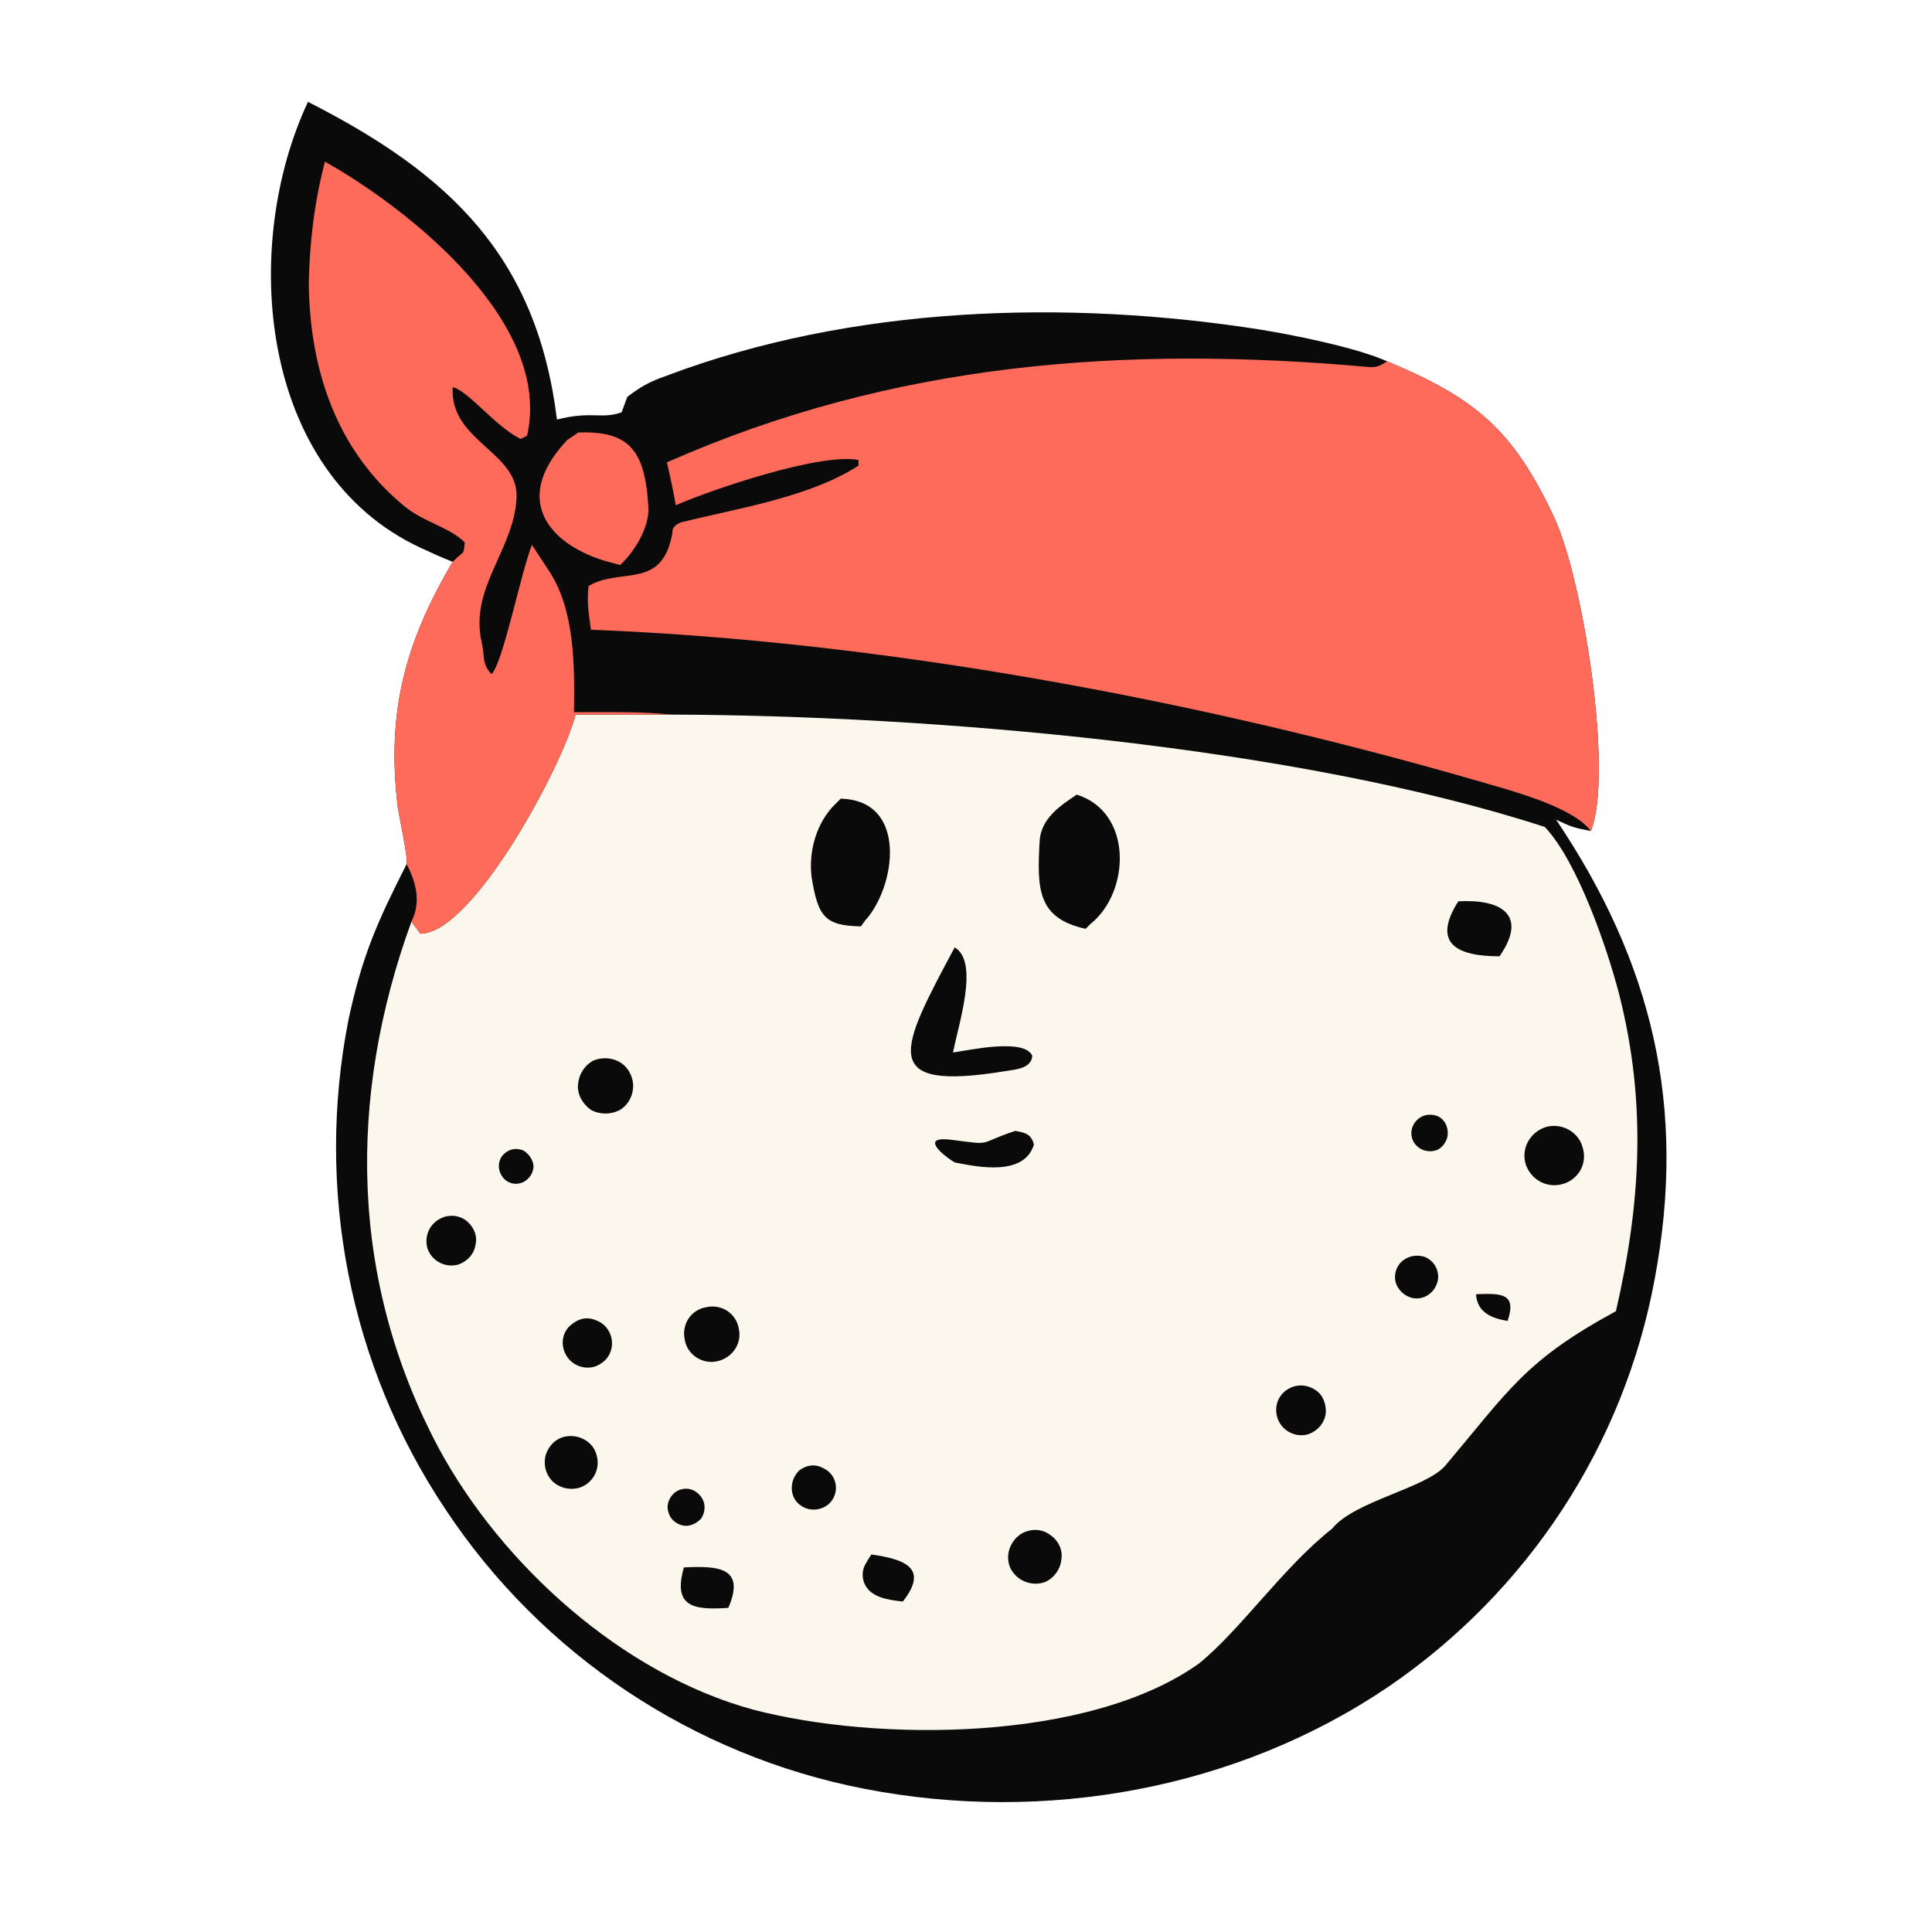
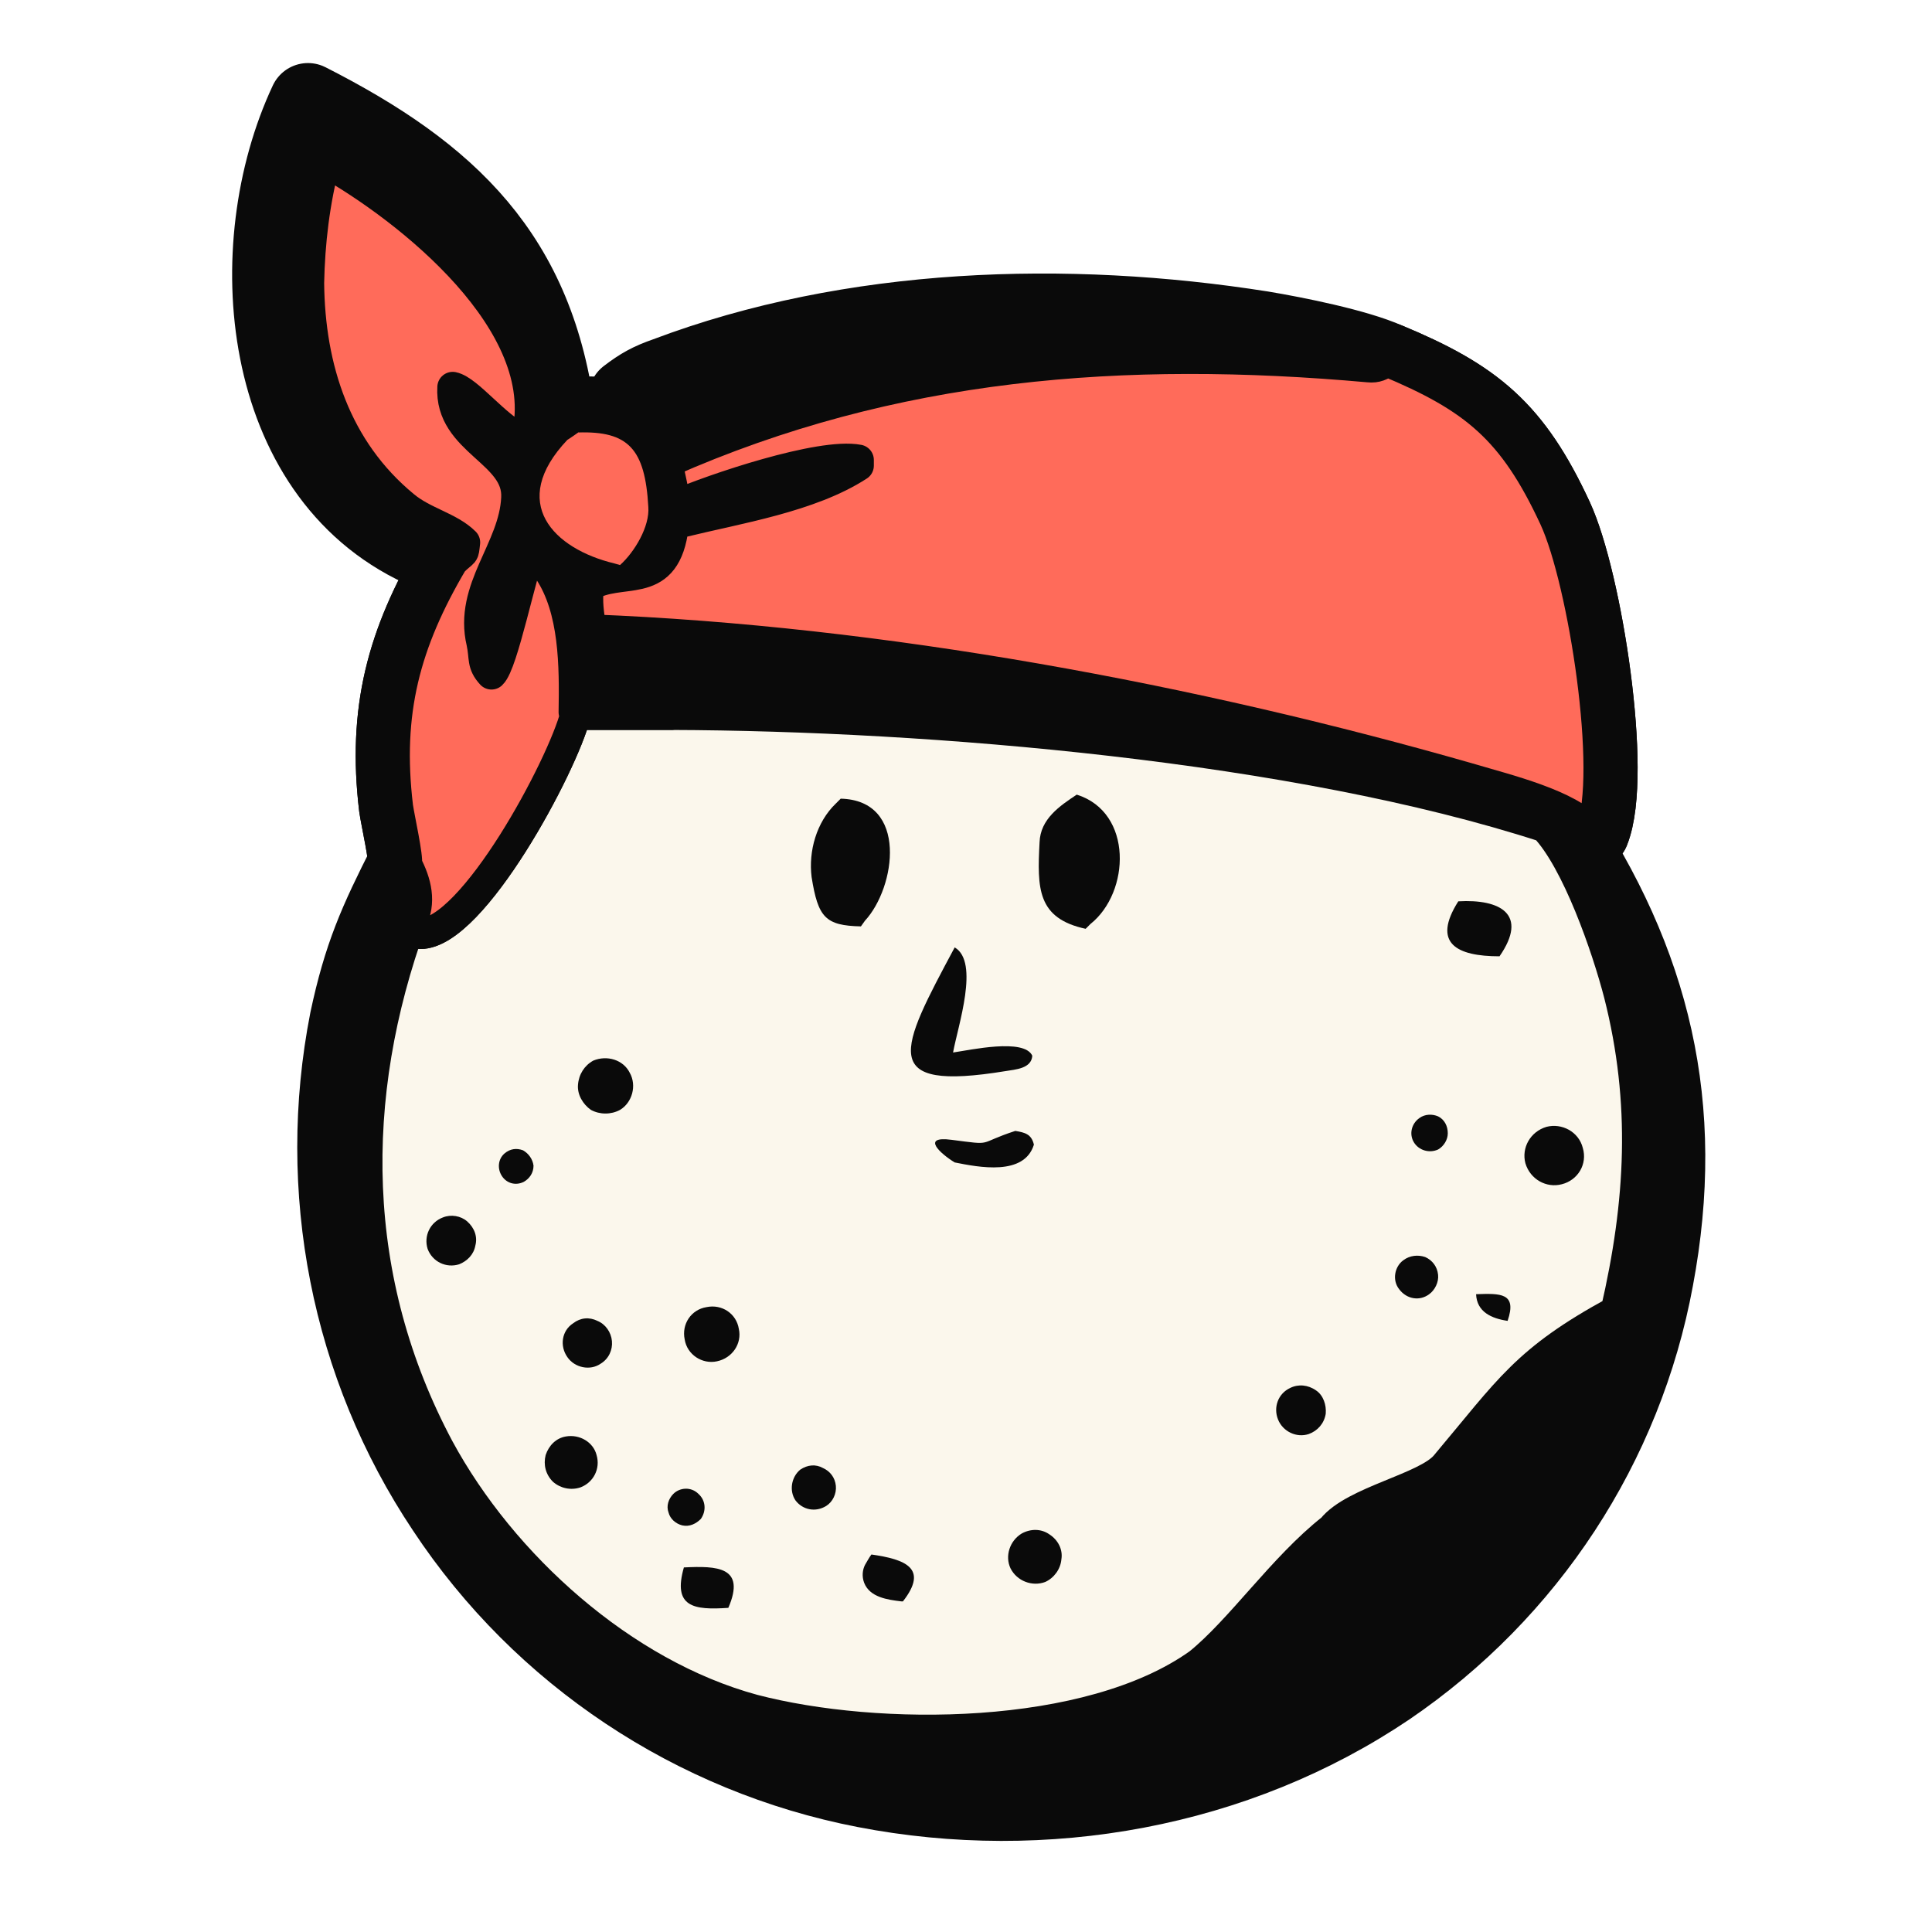
<svg xmlns="http://www.w3.org/2000/svg" viewBox="525 394 239 239">
+   <g data-outlined="1" fill="#0a0a0a" stroke="#0a0a0a" stroke-width="9.6" stroke-linejoin="round">
+     <path d="M581 463.5C579.7 463 578.4 462.4 577.1 461.8C557 452.5 554.7 424.5 563.1 406.6C580.6 415.5 591.4 425.7 593.9 445.9C598.2 444.8 599.4 445.9 601.9 445L602.6 443.1C604.3 441.8 605.4 441.2 607.4 440.5C630.4 431.8 657 431 681.1 434.8C685.3 435.5 692.8 437 696.6 438.7C707.4 443.2 712.2 447.1 717.3 458.1C720.9 465.9 724.6 489.8 721.8 496.8C719.7 496.4 719.4 496.3 717.5 495.4C729.4 513.1 733.7 530.9 729.7 552.2C725.9 572.8 714 590.9 696.7 602.7C677.9 615.4 654.2 619.6 632 615.3C610.8 611.2 592 598.7 580.1 580.7C568.2 562.9 564 541.1 568.1 520.2C569.8 512.2 571.7 508 575.3 500.9C575.5 500.1 574.4 495.2 574.2 493.8C572.8 482.1 575.1 473.5 581 463.5Z" />
+     <path d="M608 482.4C640.2 482.5 685.3 486.3 716.1 496.3C720.1 500.5 723.8 511.2 725.3 517C728.7 530.4 728 542.8 724.9 556.2C713.7 562.3 711.8 565.8 703.8 575.3C701.4 578.1 692.5 579.7 689.8 583.1C683.7 587.9 678.5 595.6 673.3 599.8C659.7 609.5 633.5 609.5 618.2 605.5C602 601.1 587.1 587.6 579.3 573.2C568.2 552.4 568 529.7 575.9 508C576.3 508.6 576.6 508.9 577 509.5C583.5 509.5 594.6 488.7 596.2 482.4C600.2 482.4 604.1 482.4 608 482.4Z" />
+     <path d="M658.2 492.3C665.2 494.5 664.8 504.4 659.9 508.3L659.3 508.9C653.3 507.6 653.3 503.9 653.6 498.2C653.7 495.3 656.1 493.7 658.2 492.3Z" />
+     <path d="M629 492.8C637.4 493 635.8 503.8 632 507.9L631.5 508.6C627.1 508.5 626.2 507.5 625.4 502.5C625 499.3 626 495.7 628.4 493.4L629 492.8Z" />
+     <path d="M643.1 511.2C646.2 513 643.5 520.9 642.9 524.2C645 523.9 651.7 522.4 652.7 524.6C652.6 526.2 650.6 526.3 649.4 526.5C633.5 529.1 636.3 523.9 643.1 511.2Z" />
+     <path d="M607.5 451.2C635.5 438.8 664.1 436.7 694.3 439.4C695.3 439.5 695.8 439.2 696.6 438.7C707.4 443.2 712.2 447.1 717.3 458.1C720.9 465.9 724.6 489.8 721.8 496.8C719.4 493.6 711.1 491.6 707.1 490.4C672.7 480.5 634 473.3 598.1 471.9C597.8 469.6 597.6 468.7 597.8 466.5C601.8 464.1 607 467.1 608.2 459.8C608.1 459.3 608.7 458.8 609.3 458.6C616.2 456.9 625.2 455.5 631.2 451.6L631.2 450.9C626.5 450 613.2 454.5 608.6 456.5C608.3 454.8 607.9 452.9 607.5 451.2Z" />
+     <path d="M565.2 414C575.7 419.9 593.4 434 590.2 447.9L589.4 448.3C586.2 446.7 582.9 442.3 581 441.9C580.6 448.6 589.2 449.9 588.9 455.6C588.6 462 583 466.8 584.6 473.5C585 475.4 584.6 476.1 585.8 477.4C587.2 476.1 589.4 465 590.8 461.4L592.9 464.6C596.1 469.4 596.1 476.4 596 482.1C599.7 482.1 604.5 482 608 482.4C604.1 482.4 600.2 482.4 596.2 482.4C594.6 488.7 583.5 509.5 577 509.5C576.6 508.9 576.3 508.6 575.9 508C577.1 505.6 576.5 503.2 575.3 500.9C575.5 500.1 574.4 495.2 574.2 493.8C572.8 482.1 575.1 473.5 581 463.5C582.5 462 582.3 462.8 582.5 461.1C580.6 459.2 577.4 458.6 575 456.6C566.5 449.6 563.3 439.5 563.2 429C563.3 424 563.9 418.9 565.2 414Z" />
+     <path d="M596.5 447.5C602.7 447.3 604.8 449.5 605.2 456.7C605.4 459.1 603.5 462.3 601.7 463.9L601 463.7C593.5 461.9 587.8 456.2 595.2 448.4C595.1 448.5 597 447.2 596.5 447.5Z" />
+   </g>
  <path fill="#0a0a0a" d="M581 463.5C579.7 463 578.4 462.4 577.1 461.8C557 452.5 554.7 424.5 563.1 406.6C580.6 415.5 591.4 425.7 593.9 445.9C598.2 444.8 599.4 445.9 601.9 445L602.6 443.1C604.3 441.8 605.4 441.2 607.4 440.5C630.4 431.8 657 431 681.1 434.8C685.3 435.5 692.8 437 696.6 438.7C707.4 443.2 712.2 447.1 717.3 458.1C720.9 465.9 724.6 489.8 721.8 496.8C719.7 496.4 719.4 496.3 717.5 495.4C729.4 513.1 733.7 530.9 729.7 552.2C725.9 572.8 714 590.9 696.7 602.7C677.9 615.4 654.2 619.6 632 615.3C610.8 611.2 592 598.7 580.1 580.7C568.2 562.9 564 541.1 568.1 520.2C569.8 512.2 571.7 508 575.3 500.9C575.5 500.1 574.4 495.2 574.2 493.8C572.8 482.1 575.1 473.5 581 463.5Z" />
-   <path fill="#fbf7ec" d="M608 482.4C640.2 482.5 685.3 486.3 716.1 496.3C720.1 500.5 723.8 511.2 725.3 517C728.7 530.4 728 542.8 724.9 556.2C713.7 562.3 711.8 565.8 703.8 575.3C701.4 578.1 692.5 579.7 689.8 583.1C683.7 587.9 678.5 595.6 673.3 599.8C659.7 609.5 633.5 609.5 618.2 605.5C602 601.1 587.1 587.6 579.3 573.2C568.2 552.4 568 529.7 575.9 508C576.3 508.6 576.6 508.9 577 509.5C583.5 509.5 594.6 488.7 596.2 482.4C600.2 482.4 604.1 482.4 608 482.4Z" />
+   <path stroke="#0a0a0a" stroke-width="3.8" stroke-linejoin="round" fill="#fbf7ec" d="M608 482.4C640.2 482.5 685.3 486.3 716.1 496.3C720.1 500.5 723.8 511.2 725.3 517C728.7 530.4 728 542.8 724.9 556.2C713.7 562.3 711.8 565.8 703.8 575.3C701.4 578.1 692.5 579.7 689.8 583.1C683.7 587.9 678.5 595.6 673.3 599.8C659.7 609.5 633.5 609.5 618.2 605.5C602 601.1 587.1 587.6 579.3 573.2C568.2 552.4 568 529.7 575.9 508C576.3 508.6 576.6 508.9 577 509.5C583.5 509.5 594.6 488.7 596.2 482.4C600.2 482.4 604.1 482.4 608 482.4Z" />
  <path fill="#0a0a0a" d="M658.2 492.3C665.2 494.5 664.8 504.4 659.9 508.3L659.3 508.9C653.3 507.6 653.3 503.9 653.6 498.2C653.7 495.3 656.1 493.7 658.2 492.3Z" />
  <path fill="#0a0a0a" d="M629 492.8C637.4 493 635.8 503.8 632 507.9L631.5 508.6C627.1 508.5 626.2 507.5 625.4 502.5C625 499.3 626 495.7 628.4 493.4L629 492.8Z" />
  <path fill="#0a0a0a" d="M643.1 511.2C646.2 513 643.5 520.9 642.9 524.2C645 523.9 651.7 522.4 652.7 524.6C652.6 526.2 650.6 526.3 649.4 526.5C633.5 529.1 636.3 523.9 643.1 511.2Z" />
  <path fill="#0a0a0a" d="M705.4 505.5C710.6 505.2 714.1 507.1 710.5 512.3C705.2 512.3 702.1 510.7 705.4 505.5Z" />
  <path fill="#0a0a0a" d="M716.3 533.4C718.2 532.9 720.3 534 720.8 536C721.4 538 720.2 540 718.2 540.5C716.3 541 714.3 539.9 713.7 537.9C713.2 536 714.3 534 716.3 533.4Z" />
  <path fill="#0a0a0a" d="M612.4 555.7C614.3 555.3 616.1 556.5 616.4 558.4C616.8 560.2 615.6 562 613.7 562.4C611.9 562.8 610 561.6 609.7 559.7C609.3 557.8 610.5 556 612.4 555.7Z" />
  <path fill="#0a0a0a" d="M598.4 525.2C600.1 524.5 602.1 525.1 602.9 526.7C603.8 528.3 603.2 530.4 601.7 531.3C600.6 531.9 599.2 531.9 598.1 531.3C597.1 530.6 596.4 529.4 596.5 528.2C596.6 526.9 597.3 525.8 598.4 525.2Z" />
  <path fill="#0a0a0a" d="M650.6 533.9C651.8 534.1 652.6 534.3 652.9 535.6C651.7 539.5 646.1 538.4 643.1 537.8C641.3 536.7 638.9 534.5 642.7 535C648.1 535.7 645.7 535.5 650.6 533.9Z" />
  <path fill="#0a0a0a" d="M651.4 583.7C652.5 583.1 653.8 583.1 654.8 583.8C655.9 584.5 656.5 585.7 656.3 586.9C656.2 588.1 655.4 589.2 654.3 589.7C652.7 590.3 650.8 589.6 650 588C649.3 586.5 649.9 584.6 651.4 583.7Z" />
  <path fill="#0a0a0a" d="M595 571.7C596.7 571.4 598.4 572.4 598.8 574C599.3 575.7 598.4 577.4 596.8 578C595.6 578.4 594.3 578.1 593.4 577.3C592.5 576.4 592.2 575.2 592.5 574C592.9 572.8 593.8 571.9 595 571.7Z" />
  <path fill="#0a0a0a" d="M684.6 565.7C685.6 565.2 686.8 565.3 687.8 566C688.7 566.6 689.1 567.8 689 568.9C688.8 570.1 688 571 686.9 571.4C685.4 571.9 683.7 571.1 683.1 569.6C682.5 568.1 683.1 566.4 684.6 565.7Z" />
  <path fill="#0a0a0a" d="M579.8 544.6C580.8 544.2 582 544.4 582.8 545.1C583.7 545.9 584.1 547 583.8 548.1C583.6 549.2 582.8 550 581.8 550.4C580.2 550.9 578.5 550.1 577.9 548.5C577.4 546.9 578.2 545.2 579.8 544.6Z" />
  <path fill="#0a0a0a" d="M595.9 557.7C596.8 557 597.9 556.9 598.9 557.4C599.9 557.8 600.6 558.8 600.7 559.9C600.8 561 600.3 562.1 599.3 562.7C598 563.6 596.1 563.2 595.2 561.9C594.2 560.5 594.5 558.6 595.9 557.7Z" />
  <path fill="#0a0a0a" d="M609.6 587.9C613.7 587.7 617.3 587.8 615.1 592.9C610.8 593.2 608.2 592.8 609.6 587.9Z" />
  <path fill="#0a0a0a" d="M632.8 586.3C637 586.9 639.9 588 636.7 592.1L636.5 592.1C634.8 591.9 632.6 591.6 631.9 589.8C631.6 589 631.7 588.2 632 587.6C632.3 587.1 632.5 586.7 632.8 586.3Z" />
  <path fill="#0a0a0a" d="M624 575.8C624.9 575.2 625.9 575.1 626.8 575.6C627.7 576 628.3 576.8 628.4 577.8C628.5 578.8 628 579.8 627.2 580.3C625.9 581.1 624.3 580.8 623.4 579.6C622.6 578.4 622.9 576.7 624 575.8Z" />
  <path fill="#0a0a0a" d="M698.6 549.9C699.4 549.3 700.4 549.2 701.3 549.5C702.2 549.9 702.8 550.7 702.9 551.7C703 552.6 702.5 553.6 701.8 554.1C700.6 555 699 554.7 698.1 553.5C697.2 552.4 697.5 550.7 698.6 549.9Z" />
  <path fill="#0a0a0a" d="M608.3 578.8C609.1 578 610.5 577.9 611.4 578.8C612.3 579.6 612.4 580.9 611.7 581.9C611.1 582.5 610.3 582.9 609.4 582.7C608.6 582.5 607.9 581.9 607.7 581.1C607.4 580.3 607.7 579.4 608.3 578.8Z" />
  <path fill="#0a0a0a" d="M700.6 532.3C701.3 531.8 702.2 531.8 702.9 532.1C703.7 532.5 704.1 533.3 704.1 534.2C704.1 535 703.6 535.8 702.9 536.2C701.8 536.7 700.5 536.3 699.9 535.3C699.3 534.3 699.6 533 700.6 532.3Z" />
  <path fill="#0a0a0a" d="M587.4 536.7C588.1 536.1 588.9 536 589.7 536.3C590.4 536.7 590.9 537.4 591 538.2C591 539.1 590.5 539.8 589.8 540.2C588.8 540.7 587.7 540.4 587.1 539.5C586.5 538.6 586.6 537.4 587.4 536.7Z" />
  <path fill="#0a0a0a" d="M707.6 554.1C710.6 554 712.7 553.9 711.5 557.4C709.5 557.1 707.7 556.3 707.6 554.1Z" />
-   <path fill="#ff6b5a" d="M607.5 451.2C635.5 438.8 664.1 436.7 694.3 439.4C695.3 439.5 695.8 439.2 696.6 438.7C707.4 443.2 712.2 447.1 717.3 458.1C720.9 465.9 724.6 489.8 721.8 496.8C719.4 493.6 711.1 491.6 707.1 490.4C672.7 480.5 634 473.3 598.1 471.9C597.8 469.6 597.6 468.7 597.8 466.5C601.8 464.1 607 467.1 608.2 459.8C608.1 459.3 608.7 458.8 609.3 458.6C616.2 456.9 625.2 455.5 631.2 451.6L631.2 450.9C626.5 450 613.2 454.5 608.6 456.5C608.3 454.8 607.9 452.9 607.5 451.2Z" />
-   <path fill="#ff6b5a" d="M565.2 414C575.7 419.9 593.4 434 590.2 447.9L589.4 448.3C586.2 446.7 582.9 442.3 581 441.9C580.6 448.6 589.2 449.9 588.9 455.6C588.6 462 583 466.8 584.6 473.5C585 475.4 584.6 476.1 585.8 477.4C587.2 476.1 589.4 465 590.8 461.4L592.9 464.6C596.1 469.4 596.1 476.4 596 482.1C599.7 482.1 604.5 482 608 482.4C604.1 482.4 600.2 482.4 596.2 482.4C594.6 488.7 583.5 509.5 577 509.5C576.6 508.9 576.3 508.6 575.9 508C577.1 505.6 576.5 503.2 575.3 500.9C575.5 500.1 574.4 495.2 574.2 493.8C572.8 482.1 575.1 473.5 581 463.5C582.5 462 582.3 462.8 582.5 461.1C580.6 459.2 577.4 458.6 575 456.6C566.5 449.6 563.3 439.5 563.2 429C563.3 424 563.9 418.9 565.2 414Z" />
+   <path stroke="#0a0a0a" stroke-width="3.8" stroke-linejoin="round" fill="#ff6b5a" d="M607.5 451.2C635.5 438.8 664.1 436.7 694.3 439.4C695.3 439.5 695.8 439.2 696.6 438.7C707.4 443.2 712.2 447.1 717.3 458.1C720.9 465.9 724.6 489.8 721.8 496.8C719.4 493.6 711.1 491.6 707.1 490.4C672.7 480.5 634 473.3 598.1 471.9C597.8 469.6 597.6 468.7 597.8 466.5C601.8 464.1 607 467.1 608.2 459.8C608.1 459.3 608.7 458.8 609.3 458.6C616.2 456.9 625.2 455.5 631.2 451.6L631.2 450.9C626.5 450 613.2 454.5 608.6 456.5C608.3 454.8 607.9 452.9 607.5 451.2Z" />
+   <path stroke="#0a0a0a" stroke-width="3.8" stroke-linejoin="round" fill="#ff6b5a" d="M565.2 414C575.7 419.9 593.4 434 590.2 447.9L589.4 448.3C586.2 446.7 582.9 442.3 581 441.9C580.6 448.6 589.2 449.9 588.9 455.6C588.6 462 583 466.8 584.6 473.5C585 475.4 584.6 476.1 585.8 477.4C587.2 476.1 589.4 465 590.8 461.4L592.9 464.6C596.1 469.4 596.1 476.4 596 482.1C599.7 482.1 604.5 482 608 482.4C604.1 482.4 600.2 482.4 596.2 482.4C594.6 488.7 583.5 509.5 577 509.5C576.6 508.9 576.3 508.6 575.9 508C577.1 505.6 576.5 503.2 575.3 500.9C575.5 500.1 574.4 495.2 574.2 493.8C572.8 482.1 575.1 473.5 581 463.5C582.5 462 582.3 462.8 582.5 461.1C580.6 459.2 577.4 458.6 575 456.6C566.5 449.6 563.3 439.5 563.2 429C563.3 424 563.9 418.9 565.2 414Z" />
  <path fill="#ff6b5a" d="M596.5 447.5C602.7 447.3 604.8 449.5 605.2 456.7C605.4 459.1 603.5 462.3 601.7 463.9L601 463.7C593.5 461.9 587.8 456.2 595.2 448.4C595.1 448.5 597 447.2 596.5 447.5Z" />
</svg>
